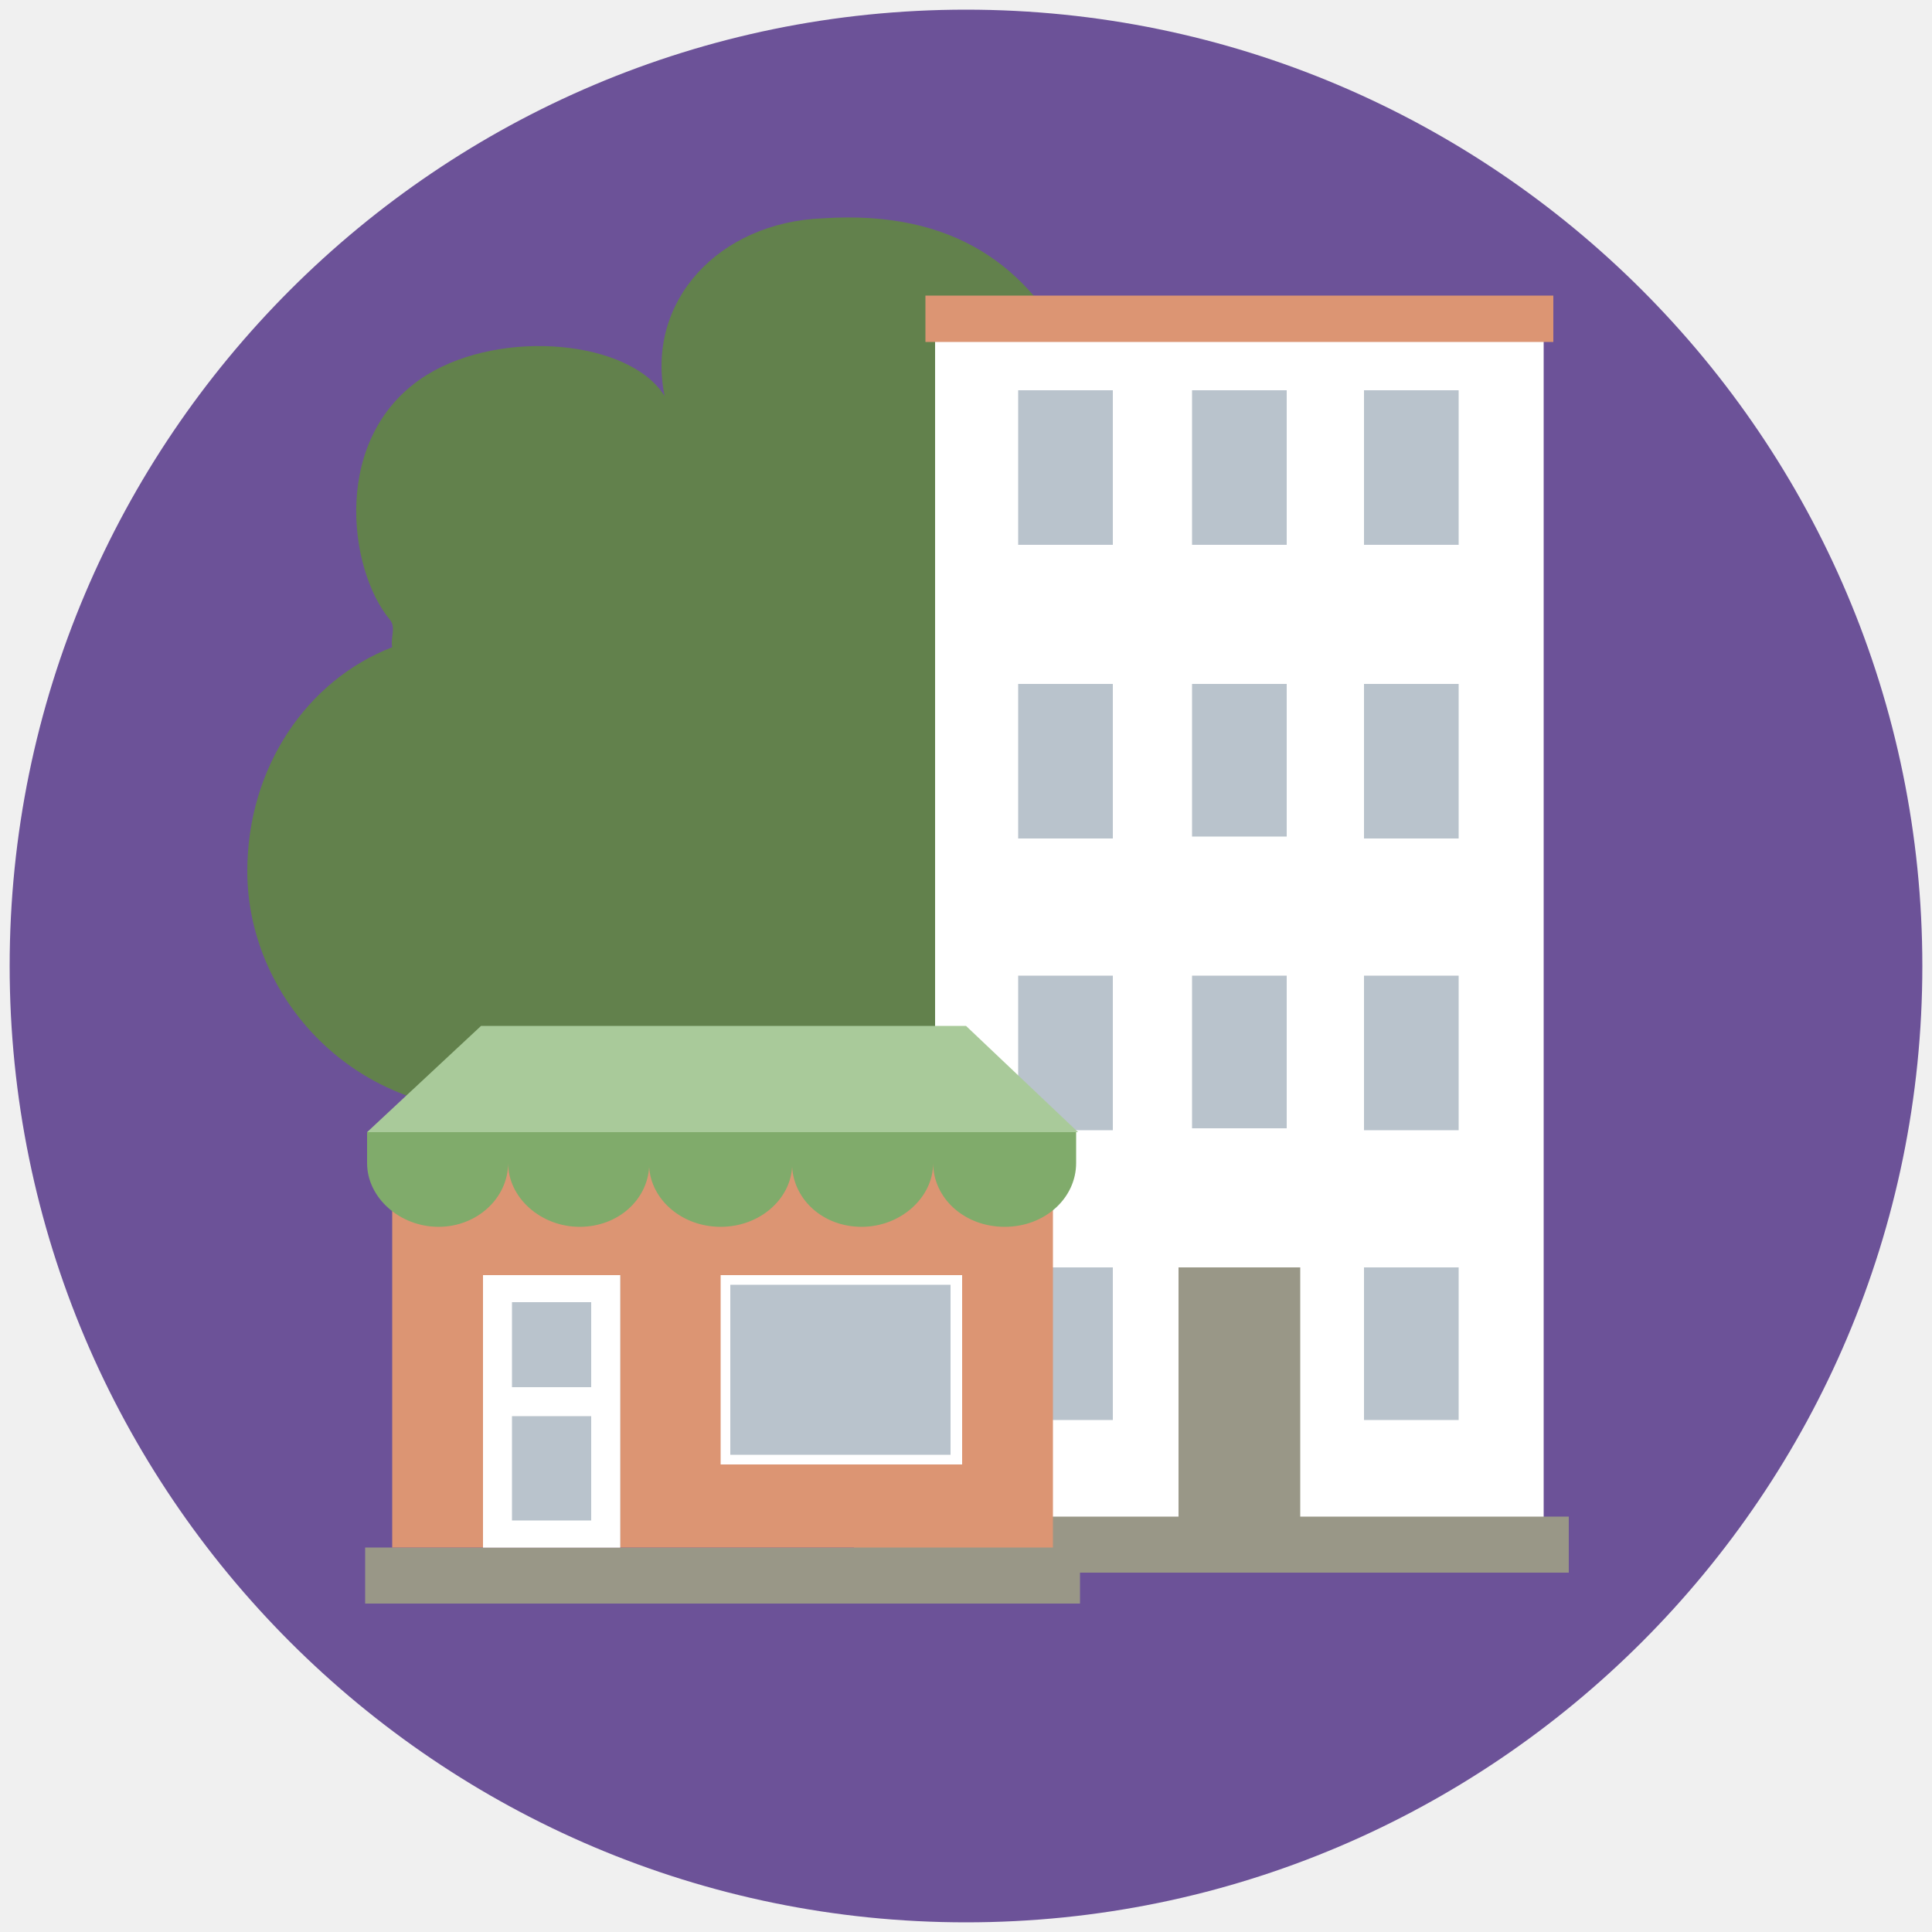
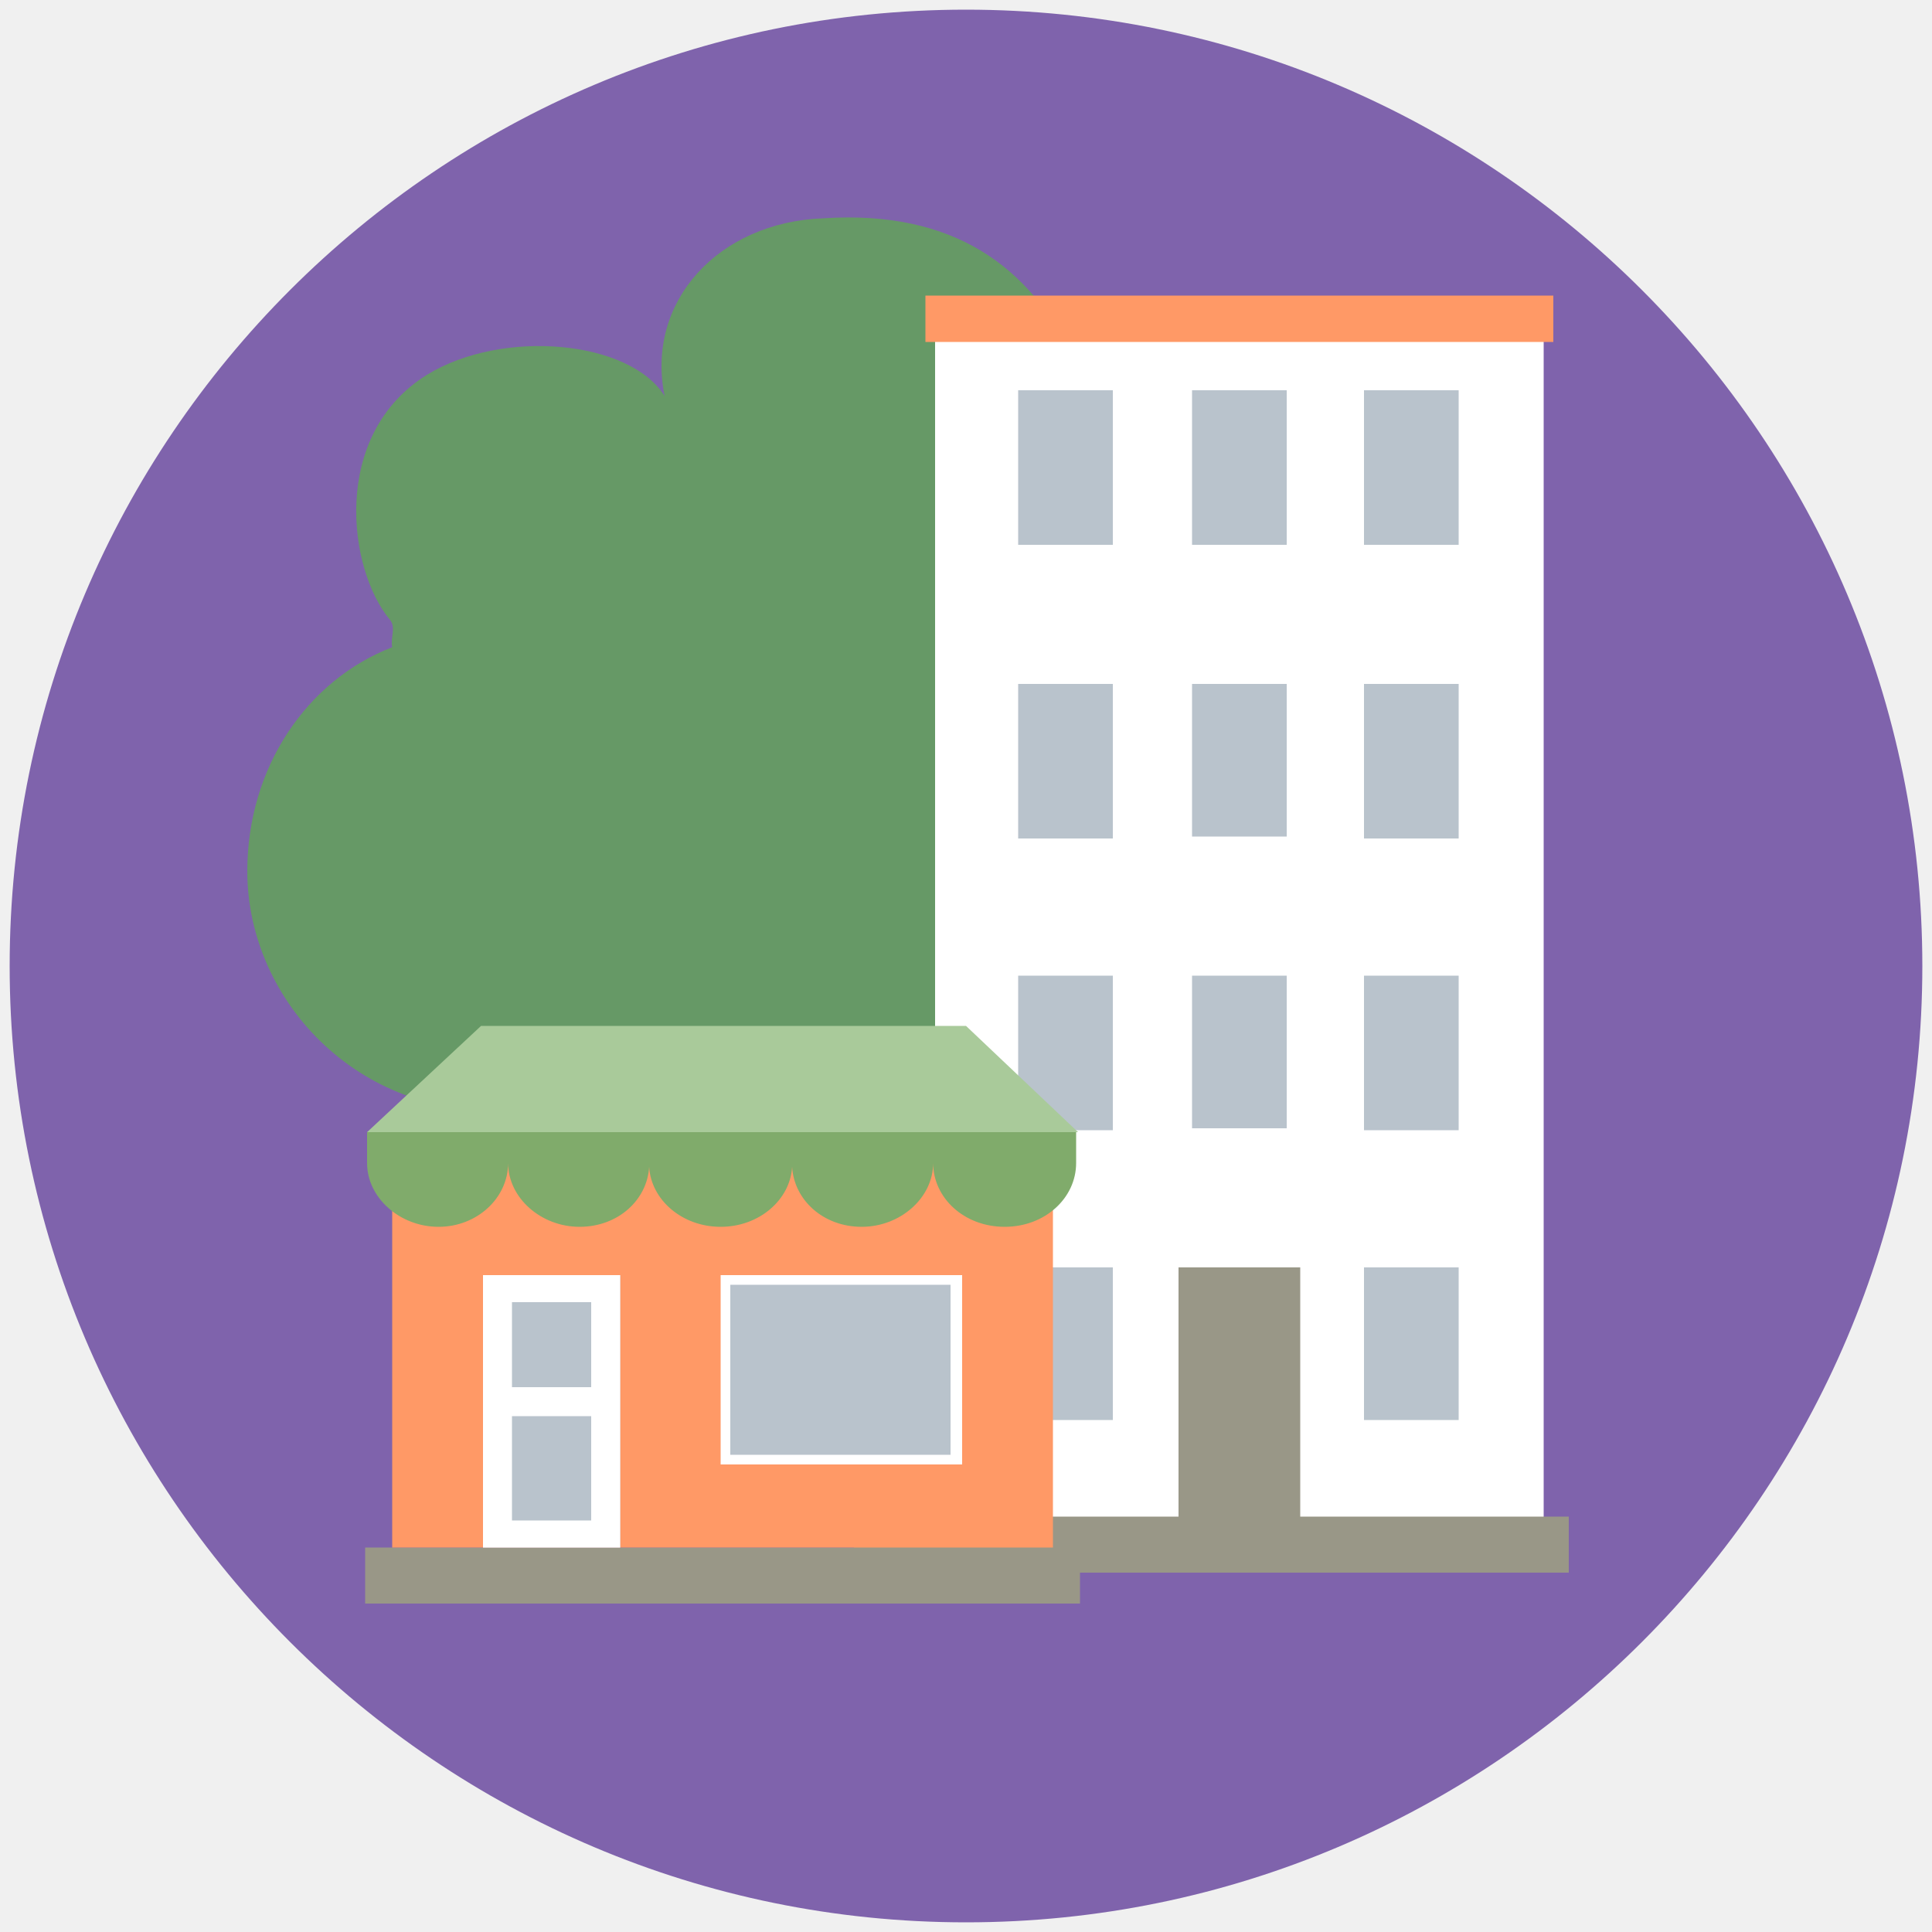
<svg xmlns="http://www.w3.org/2000/svg" viewBox="0 0 100 100">
-   <path fill="#6C5298" d="M50,0.5C22.7,0.5,0.5,22.7,0.5,50S22.7,99.5,50,99.5c27.3,0,49.5-22.2,49.5-49.5S77.3,0.5,50,0.5" />
-   <path fill="#5C3D1F" d="M43.3,42.2c-0.3,3.6,0,5.5,0.7,6.2c0,0,0,0.2,3.4-1.2c-1.5,1.7-3.5,3.1-3.7,5.6c-0.7,7.6,1.1,22.4,2.1,25.4   h-5.5c2.2-24.6,2.4-28.1-2.4-31.1c1.4-0.6,4.2,1.5,4.2,1.5C41.9,48.6,41.5,45.6,43.3,42.2" />
-   <path fill="#62814C" d="M34.4,20.5C34.4,20.5,34.6,20.5,34.4,20.5c-1.8-2.9-8.4-3.5-12.3-1.1c-5,3.1-4.1,10.1-1.9,12.7   c0.3,0.4,0,0.9,0.1,1.4c-4.4,1.7-7.5,6.2-7.5,11.6c0,6.8,6,13.1,14,12.3c2.7-0.3,4.6-1.8,6.6-3.6c2.6,3.3,4.3,6.2,8.5,6.2   c7.8,0,19.7-4.8,17.2-25.9c-1.3-10.7-2.8-23.7-16.5-22.8C37.2,11.5,33.4,15.6,34.4,20.5" />
+   <path fill="#7f63ac" d="M50,0.5C22.7,0.5,0.5,22.7,0.5,50S22.7,99.5,50,99.5c27.3,0,49.5-22.2,49.5-49.5S77.3,0.5,50,0.5" />
+   <path fill="#669966" d="M34.4,20.5C34.4,20.5,34.6,20.5,34.4,20.5c-1.8-2.9-8.4-3.5-12.3-1.1c-5,3.1-4.1,10.1-1.9,12.7   c0.3,0.4,0,0.9,0.1,1.4c-4.4,1.7-7.5,6.2-7.5,11.6c0,6.8,6,13.1,14,12.3c2.7-0.3,4.6-1.8,6.6-3.6c2.6,3.3,4.3,6.2,8.5,6.2   c7.8,0,19.7-4.8,17.2-25.9c-1.3-10.7-2.8-23.7-16.5-22.8C37.2,11.5,33.4,15.6,34.4,20.5" />
  <polygon fill="#FFFFFF" points="64.1,17 48.4,17 48.4,80.1 64.1,80.1 79.9,80.1 79.9,17  " />
  <polygon fill="#999787" points="64.1,65.6 61,65.6 61,80.1 64.1,80.1 67.3,80.1 67.3,65.6  " />
  <rect x="70.6" y="50.5" fill="#B9C3CC" width="4.9" height="8" />
  <rect x="70.6" y="65.6" fill="#B9C3CC" width="4.9" height="7.9" />
  <rect x="70.6" y="35.4" fill="#B9C3CC" width="4.9" height="8" />
  <rect x="70.6" y="20.2" fill="#B9C3CC" width="4.9" height="8" />
  <polygon fill="#B9C3CC" points="64.1,50.5 61.7,50.5 61.7,58.4 64.1,58.4 66.6,58.4 66.6,50.5  " />
  <rect x="52.7" y="50.5" fill="#B9C3CC" width="4.9" height="8" />
  <rect x="52.7" y="65.6" fill="#B9C3CC" width="4.9" height="7.9" />
  <polygon fill="#B9C3CC" points="64.1,35.4 61.7,35.4 61.7,43.3 64.1,43.3 66.6,43.3 66.6,35.4  " />
  <rect x="52.7" y="35.4" fill="#B9C3CC" width="4.9" height="8" />
  <polygon fill="#B9C3CC" points="64.1,20.2 61.7,20.2 61.7,28.2 64.1,28.2 66.6,28.2 66.6,20.2  " />
  <rect x="52.7" y="20.2" fill="#B9C3CC" width="4.9" height="8" />
  <polygon fill="#999787" points="64.1,78.5 44.2,78.5 44.2,81.4 64.1,81.4 81.2,81.4 81.2,78.5  " />
-   <polygon fill="#DC9573" points="64.1,15.3 47.9,15.3 47.9,17.7 64.1,17.7 80.4,17.7 80.4,15.3  " />
+   <polygon fill="#ff9966" points="64.1,15.3 47.9,15.3 47.9,17.7 64.1,17.7 80.4,17.7 80.4,15.3  " />
  <polygon fill="#999787" points="37.4,80.1 18.9,80.1 18.9,83 37.4,83 55.9,83 55.9,80.1  " />
-   <polygon fill="#DC9573" points="39,59.5 37.4,59.5 20.3,59.5 20.3,80.1 37.4,80.1 37.4,79.9 37.4,80.1 54.5,80.1 54.5,59.5  " />
+   <polygon fill="#ff9966" points="39,59.5 37.4,59.5 20.3,59.5 20.3,80.1 37.4,80.1 37.4,79.9 37.4,80.1 54.5,80.1 54.5,59.5  " />
  <rect x="25" y="66" fill="#B9C3CC" width="7.1" height="14.1" />
  <polygon fill="#A9CA9A" points="50,53.1 24.9,53.1 19,58.6 55.8,58.6  " />
  <path fill="#80AB6B" d="M55.8,58.6L55.8,58.6l-36.8,0l0,0h0l0,1.6c0,1.8,1.7,3.3,3.7,3.3c2,0,3.6-1.5,3.6-3.3   c0,1.8,1.7,3.3,3.7,3.3c2,0,3.5-1.4,3.6-3.1c0,0,0-0.1,0-0.1c0,0,0,0.1,0,0.1c0.1,1.7,1.7,3.1,3.7,3.1h0c2,0,3.6-1.4,3.7-3.1   c0.1,1.7,1.6,3.1,3.6,3.1c2,0,3.7-1.5,3.7-3.3c0,1.8,1.6,3.3,3.7,3.3c2.1,0,3.7-1.5,3.7-3.3V58.6L55.8,58.6z" />
  <rect x="25" y="66" fill="#FFFFFF" width="7.1" height="14.1" />
  <rect x="26.5" y="67.4" fill="#B9C3CC" width="4.1" height="4.4" />
  <rect x="26.5" y="73.3" fill="#B9C3CC" width="4.1" height="5.4" />
  <rect x="37.3" y="66" fill="#FFFFFF" width="12.5" height="9.8" />
  <rect x="37.8" y="66.5" fill="#B9C3CC" width="11.4" height="8.8" />
</svg>
